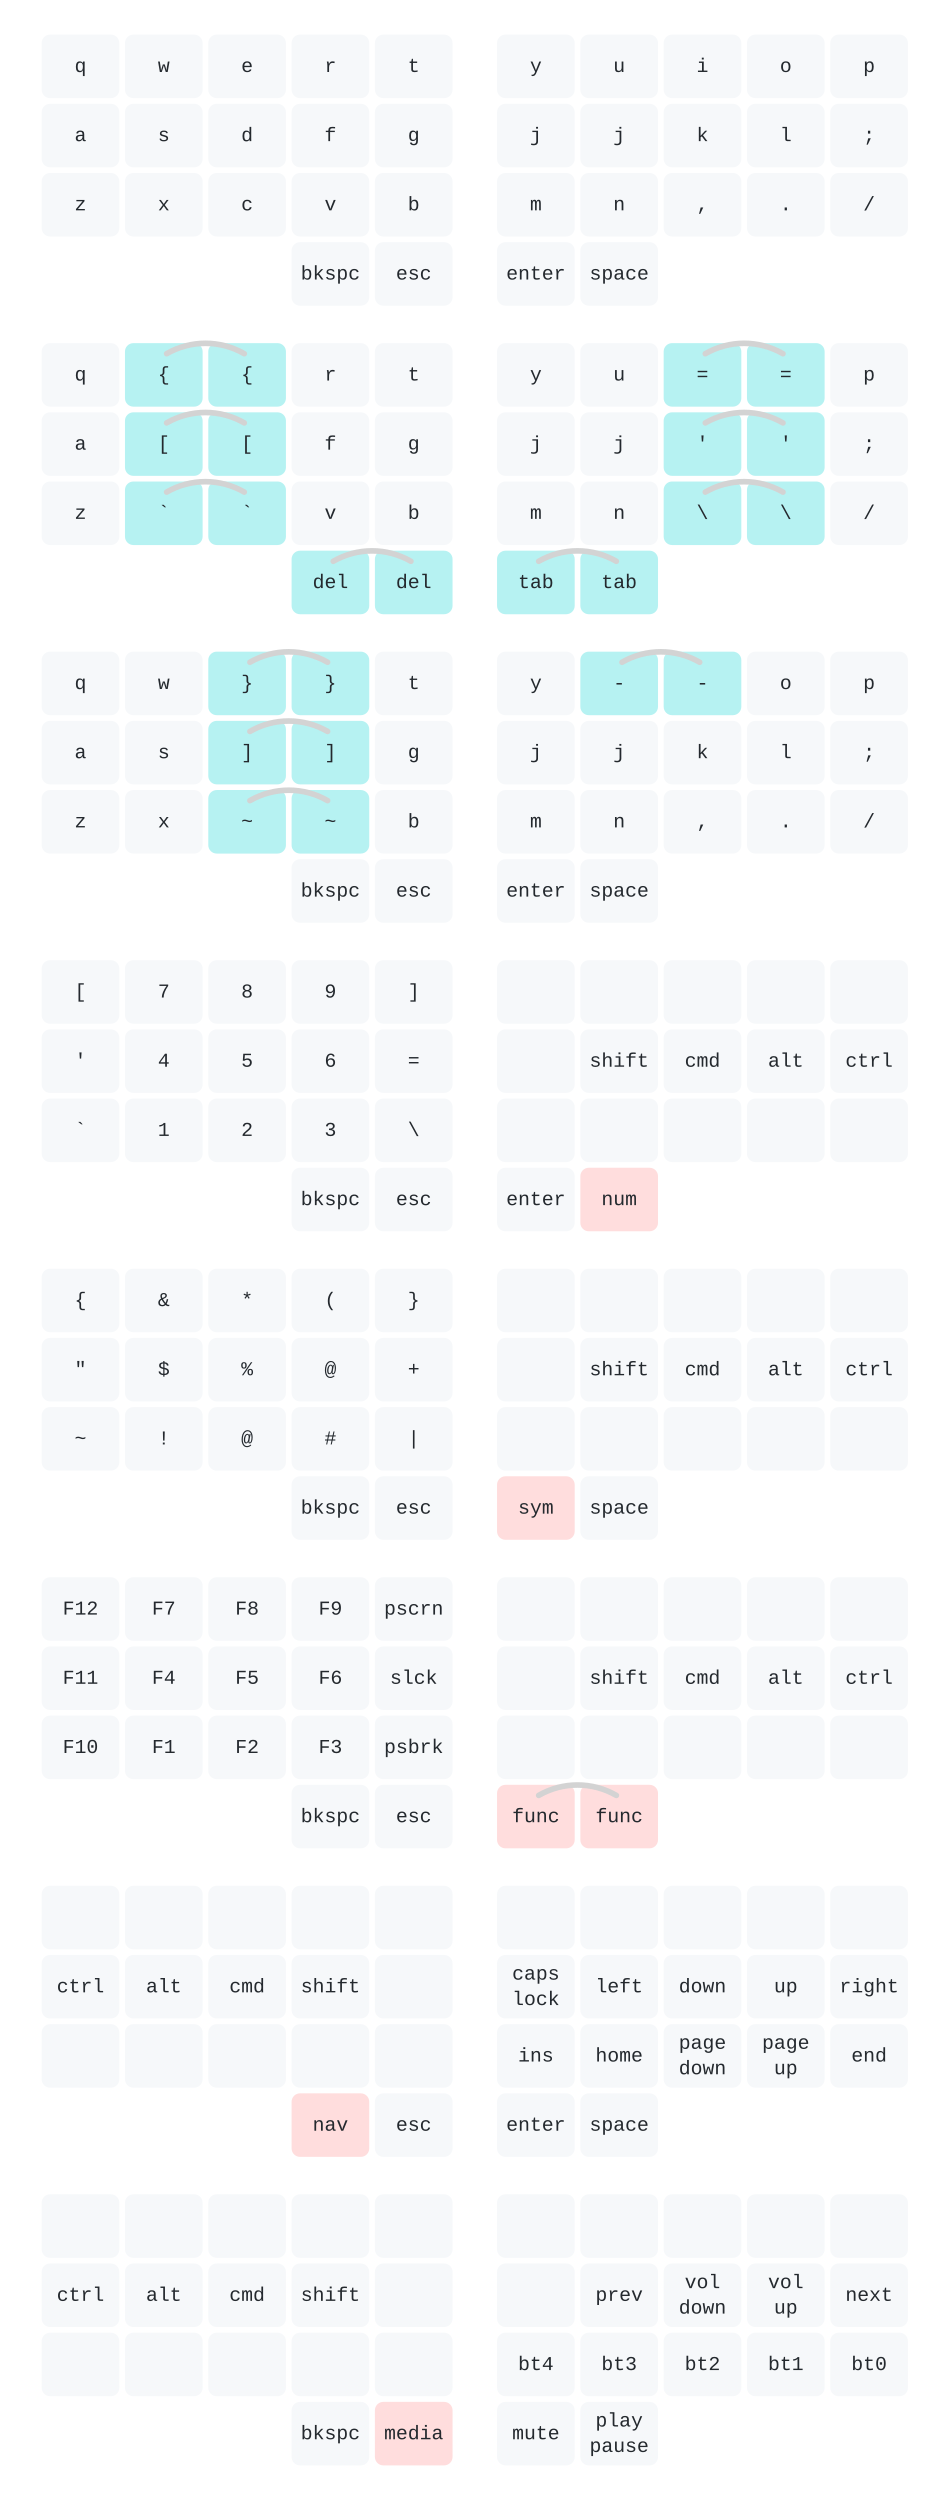
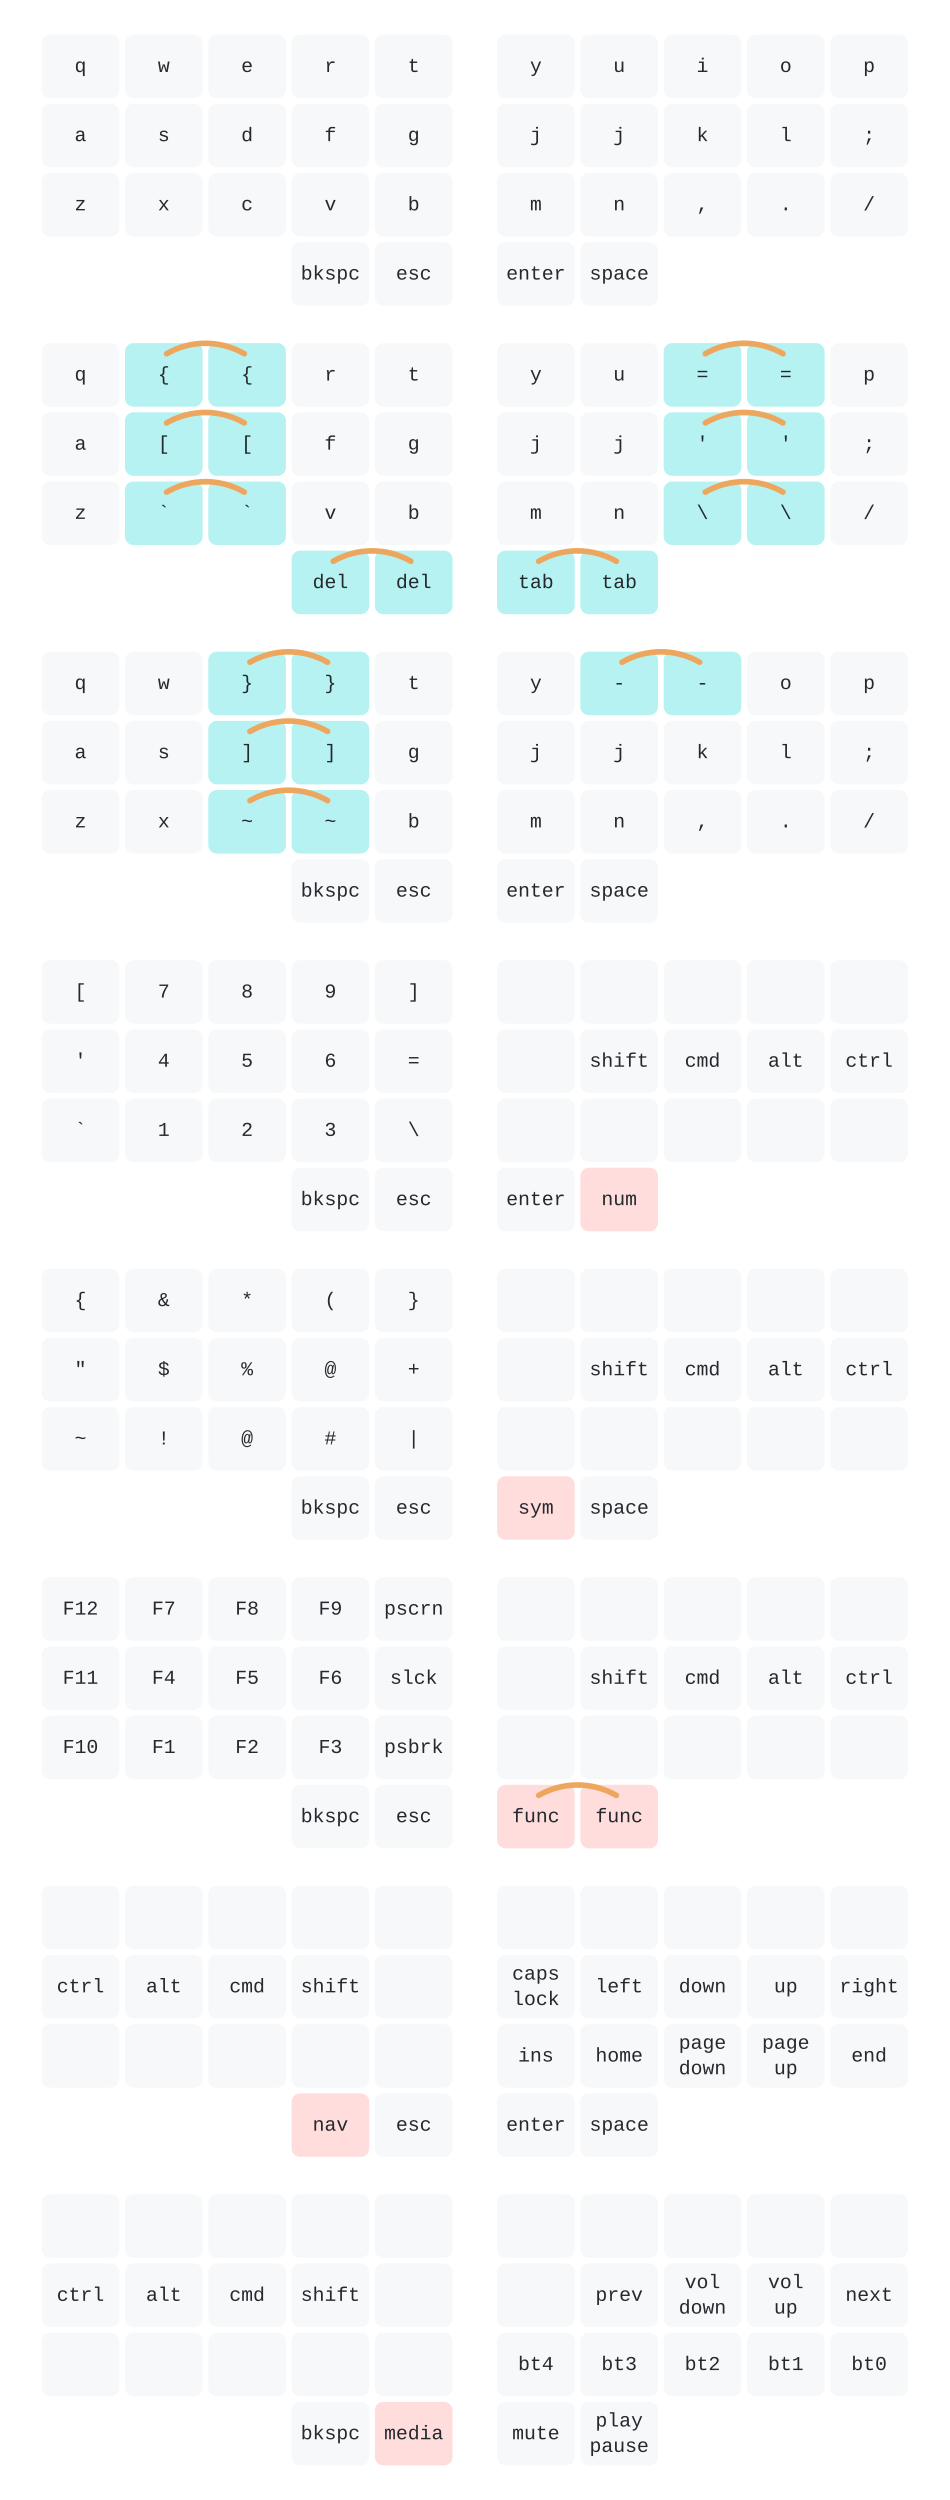
<svg xmlns="http://www.w3.org/2000/svg" width="672.5" height="1770.5" viewBox="0 0 672.5 1770.5">
  <style>
    svg {
        font-family: SFMono-Regular,Consolas,Liberation Mono,Menlo,monospace;
        font-size: 14px;
        font-kerning: normal;
        text-rendering: optimizeLegibility;
        fill: #24292e;
    }

    rect {
        fill: #f6f8fa;
    }

    .held {
        fill: #fdd;
    }

    .combo_hold {
        fill: #fdd;
    }

    .combo {
        fill: #B6F2F2;
    }
    
    .number{
        fill: #bfc2c7
    }
</style>
  <rect rx="6" ry="6" x="29.5" y="24.5" width="55" height="45" class="" />
  <text text-anchor="middle" dominant-baseline="middle" x="57.0" y="47.0">q</text>
  <rect rx="6" ry="6" x="88.5" y="24.5" width="55" height="45" class="" />
  <text text-anchor="middle" dominant-baseline="middle" x="116.0" y="47.0">w</text>
  <rect rx="6" ry="6" x="147.5" y="24.5" width="55" height="45" class="" />
  <text text-anchor="middle" dominant-baseline="middle" x="175.0" y="47.0">e</text>
  <rect rx="6" ry="6" x="206.5" y="24.5" width="55" height="45" class="" />
  <text text-anchor="middle" dominant-baseline="middle" x="234.0" y="47.0">r</text>
  <rect rx="6" ry="6" x="265.5" y="24.5" width="55" height="45" class="" />
  <text text-anchor="middle" dominant-baseline="middle" x="293.0" y="47.0">t</text>
  <rect rx="6" ry="6" x="29.5" y="73.5" width="55" height="45" class="" />
  <text text-anchor="middle" dominant-baseline="middle" x="57.0" y="96.0">a</text>
  <rect rx="6" ry="6" x="88.5" y="73.5" width="55" height="45" class="" />
  <text text-anchor="middle" dominant-baseline="middle" x="116.0" y="96.0">s</text>
  <rect rx="6" ry="6" x="147.5" y="73.5" width="55" height="45" class="" />
  <text text-anchor="middle" dominant-baseline="middle" x="175.0" y="96.0">d</text>
  <rect rx="6" ry="6" x="206.5" y="73.5" width="55" height="45" class="" />
  <text text-anchor="middle" dominant-baseline="middle" x="234.0" y="96.0">f</text>
  <rect rx="6" ry="6" x="265.5" y="73.5" width="55" height="45" class="" />
  <text text-anchor="middle" dominant-baseline="middle" x="293.0" y="96.0">g</text>
  <rect rx="6" ry="6" x="29.5" y="122.5" width="55" height="45" class="" />
  <text text-anchor="middle" dominant-baseline="middle" x="57.0" y="145.0">z</text>
  <rect rx="6" ry="6" x="88.5" y="122.5" width="55" height="45" class="" />
  <text text-anchor="middle" dominant-baseline="middle" x="116.0" y="145.0">x</text>
  <rect rx="6" ry="6" x="147.5" y="122.5" width="55" height="45" class="" />
  <text text-anchor="middle" dominant-baseline="middle" x="175.0" y="145.0">c</text>
  <rect rx="6" ry="6" x="206.5" y="122.5" width="55" height="45" class="" />
  <text text-anchor="middle" dominant-baseline="middle" x="234.0" y="145.0">v</text>
  <rect rx="6" ry="6" x="265.5" y="122.5" width="55" height="45" class="" />
  <text text-anchor="middle" dominant-baseline="middle" x="293.0" y="145.0">b</text>
  <rect rx="6" ry="6" x="352.0" y="24.5" width="55" height="45" class="" />
  <text text-anchor="middle" dominant-baseline="middle" x="379.5" y="47.0">y</text>
  <rect rx="6" ry="6" x="411.0" y="24.5" width="55" height="45" class="" />
  <text text-anchor="middle" dominant-baseline="middle" x="438.5" y="47.0">u</text>
  <rect rx="6" ry="6" x="470.0" y="24.5" width="55" height="45" class="" />
  <text text-anchor="middle" dominant-baseline="middle" x="497.5" y="47.0">i</text>
  <rect rx="6" ry="6" x="529.0" y="24.5" width="55" height="45" class="" />
  <text text-anchor="middle" dominant-baseline="middle" x="556.5" y="47.0">o</text>
  <rect rx="6" ry="6" x="588.0" y="24.5" width="55" height="45" class="" />
  <text text-anchor="middle" dominant-baseline="middle" x="615.5" y="47.0">p</text>
  <rect rx="6" ry="6" x="352.0" y="73.5" width="55" height="45" class="" />
  <text text-anchor="middle" dominant-baseline="middle" x="379.5" y="96.0">j</text>
  <rect rx="6" ry="6" x="411.0" y="73.5" width="55" height="45" class="" />
  <text text-anchor="middle" dominant-baseline="middle" x="438.5" y="96.0">j</text>
  <rect rx="6" ry="6" x="470.0" y="73.5" width="55" height="45" class="" />
  <text text-anchor="middle" dominant-baseline="middle" x="497.5" y="96.0">k</text>
  <rect rx="6" ry="6" x="529.0" y="73.5" width="55" height="45" class="" />
  <text text-anchor="middle" dominant-baseline="middle" x="556.5" y="96.0">l</text>
  <rect rx="6" ry="6" x="588.0" y="73.5" width="55" height="45" class="" />
  <text text-anchor="middle" dominant-baseline="middle" x="615.5" y="96.0">;</text>
  <rect rx="6" ry="6" x="352.0" y="122.5" width="55" height="45" class="" />
  <text text-anchor="middle" dominant-baseline="middle" x="379.5" y="145.0">m</text>
  <rect rx="6" ry="6" x="411.0" y="122.5" width="55" height="45" class="" />
  <text text-anchor="middle" dominant-baseline="middle" x="438.5" y="145.0">n</text>
  <rect rx="6" ry="6" x="470.0" y="122.5" width="55" height="45" class="" />
  <text text-anchor="middle" dominant-baseline="middle" x="497.5" y="145.0">,</text>
  <rect rx="6" ry="6" x="529.0" y="122.5" width="55" height="45" class="" />
  <text text-anchor="middle" dominant-baseline="middle" x="556.5" y="145.0">.</text>
  <rect rx="6" ry="6" x="588.0" y="122.5" width="55" height="45" class="" />
  <text text-anchor="middle" dominant-baseline="middle" x="615.5" y="145.0">/</text>
  <rect rx="6" ry="6" x="206.5" y="171.5" width="55" height="45" class="" />
  <text text-anchor="middle" dominant-baseline="middle" x="234.0" y="194.0">bkspc</text>
  <rect rx="6" ry="6" x="265.5" y="171.5" width="55" height="45" class="" />
  <text text-anchor="middle" dominant-baseline="middle" x="293.0" y="194.0">esc</text>
  <rect rx="6" ry="6" x="352.0" y="171.5" width="55" height="45" class="" />
  <text text-anchor="middle" dominant-baseline="middle" x="379.5" y="194.0">enter</text>
  <rect rx="6" ry="6" x="411.0" y="171.5" width="55" height="45" class="" />
  <text text-anchor="middle" dominant-baseline="middle" x="438.5" y="194.0">space</text>
  <rect rx="6" ry="6" x="29.5" y="243.0" width="55" height="45" class="" />
  <text text-anchor="middle" dominant-baseline="middle" x="57.0" y="265.5">q</text>
  <rect rx="6" ry="6" x="88.5" y="243.0" width="55" height="45" class="combo" />
  <text text-anchor="middle" dominant-baseline="middle" x="116.0" y="265.5">{</text>
  <rect rx="6" ry="6" x="147.5" y="243.0" width="55" height="45" class="combo" />
  <text text-anchor="middle" dominant-baseline="middle" x="175.0" y="265.5">{</text>
-   <path fill="none" stroke="lightgrey" stroke-width="4" stroke-linecap="round" d="M173.0,250.5 A55,55 0,0,0 118.0,250.5" />
+   <path fill="none" stroke="#eda65e" stroke-width="4" stroke-linecap="round" d="M173.0,250.5 A55,55 0,0,0 118.0,250.5" />
  <rect rx="6" ry="6" x="206.5" y="243.0" width="55" height="45" class="" />
  <text text-anchor="middle" dominant-baseline="middle" x="234.0" y="265.5">r</text>
  <rect rx="6" ry="6" x="265.5" y="243.0" width="55" height="45" class="" />
  <text text-anchor="middle" dominant-baseline="middle" x="293.0" y="265.5">t</text>
  <rect rx="6" ry="6" x="29.5" y="292.0" width="55" height="45" class="" />
  <text text-anchor="middle" dominant-baseline="middle" x="57.0" y="314.5">a</text>
  <rect rx="6" ry="6" x="88.5" y="292.0" width="55" height="45" class="combo" />
  <text text-anchor="middle" dominant-baseline="middle" x="116.0" y="314.5">[</text>
  <rect rx="6" ry="6" x="147.5" y="292.0" width="55" height="45" class="combo" />
  <text text-anchor="middle" dominant-baseline="middle" x="175.0" y="314.5">[</text>
-   <path fill="none" stroke="lightgrey" stroke-width="4" stroke-linecap="round" d="M173.0,299.5 A55,55 0,0,0 118.0,299.5" />
+   <path fill="none" stroke="#eda65e" stroke-width="4" stroke-linecap="round" d="M173.0,299.5 A55,55 0,0,0 118.0,299.5" />
  <rect rx="6" ry="6" x="206.5" y="292.0" width="55" height="45" class="" />
  <text text-anchor="middle" dominant-baseline="middle" x="234.0" y="314.5">f</text>
  <rect rx="6" ry="6" x="265.5" y="292.0" width="55" height="45" class="" />
  <text text-anchor="middle" dominant-baseline="middle" x="293.0" y="314.5">g</text>
  <rect rx="6" ry="6" x="29.5" y="341.0" width="55" height="45" class="" />
  <text text-anchor="middle" dominant-baseline="middle" x="57.0" y="363.5">z</text>
  <rect rx="6" ry="6" x="88.5" y="341.0" width="55" height="45" class="combo" />
  <text text-anchor="middle" dominant-baseline="middle" x="116.0" y="363.5">`</text>
  <rect rx="6" ry="6" x="147.5" y="341.0" width="55" height="45" class="combo" />
  <text text-anchor="middle" dominant-baseline="middle" x="175.0" y="363.5">`</text>
-   <path fill="none" stroke="lightgrey" stroke-width="4" stroke-linecap="round" d="M173.0,348.5 A55,55 0,0,0 118.0,348.5" />
+   <path fill="none" stroke="#eda65e" stroke-width="4" stroke-linecap="round" d="M173.0,348.5 A55,55 0,0,0 118.0,348.5" />
  <rect rx="6" ry="6" x="206.5" y="341.0" width="55" height="45" class="" />
  <text text-anchor="middle" dominant-baseline="middle" x="234.0" y="363.5">v</text>
  <rect rx="6" ry="6" x="265.5" y="341.0" width="55" height="45" class="" />
  <text text-anchor="middle" dominant-baseline="middle" x="293.0" y="363.5">b</text>
  <rect rx="6" ry="6" x="352.0" y="243.0" width="55" height="45" class="" />
  <text text-anchor="middle" dominant-baseline="middle" x="379.5" y="265.5">y</text>
  <rect rx="6" ry="6" x="411.0" y="243.0" width="55" height="45" class="" />
  <text text-anchor="middle" dominant-baseline="middle" x="438.5" y="265.5">u</text>
  <rect rx="6" ry="6" x="470.0" y="243.0" width="55" height="45" class="combo" />
  <text text-anchor="middle" dominant-baseline="middle" x="497.5" y="265.5">=</text>
  <rect rx="6" ry="6" x="529.0" y="243.0" width="55" height="45" class="combo" />
  <text text-anchor="middle" dominant-baseline="middle" x="556.5" y="265.5">=</text>
-   <path fill="none" stroke="lightgrey" stroke-width="4" stroke-linecap="round" d="M554.5,250.5 A55,55 0,0,0 499.5,250.5" />
+   <path fill="none" stroke="#eda65e" stroke-width="4" stroke-linecap="round" d="M554.5,250.5 A55,55 0,0,0 499.5,250.5" />
  <rect rx="6" ry="6" x="588.0" y="243.0" width="55" height="45" class="" />
  <text text-anchor="middle" dominant-baseline="middle" x="615.5" y="265.5">p</text>
  <rect rx="6" ry="6" x="352.0" y="292.0" width="55" height="45" class="" />
  <text text-anchor="middle" dominant-baseline="middle" x="379.5" y="314.5">j</text>
  <rect rx="6" ry="6" x="411.0" y="292.0" width="55" height="45" class="" />
  <text text-anchor="middle" dominant-baseline="middle" x="438.5" y="314.5">j</text>
  <rect rx="6" ry="6" x="470.0" y="292.0" width="55" height="45" class="combo" />
  <text text-anchor="middle" dominant-baseline="middle" x="497.5" y="314.5">'</text>
  <rect rx="6" ry="6" x="529.0" y="292.0" width="55" height="45" class="combo" />
  <text text-anchor="middle" dominant-baseline="middle" x="556.5" y="314.5">'</text>
-   <path fill="none" stroke="lightgrey" stroke-width="4" stroke-linecap="round" d="M554.5,299.5 A55,55 0,0,0 499.5,299.5" />
+   <path fill="none" stroke="#eda65e" stroke-width="4" stroke-linecap="round" d="M554.5,299.5 A55,55 0,0,0 499.5,299.5" />
  <rect rx="6" ry="6" x="588.0" y="292.0" width="55" height="45" class="" />
  <text text-anchor="middle" dominant-baseline="middle" x="615.5" y="314.5">;</text>
  <rect rx="6" ry="6" x="352.0" y="341.0" width="55" height="45" class="" />
  <text text-anchor="middle" dominant-baseline="middle" x="379.5" y="363.5">m</text>
  <rect rx="6" ry="6" x="411.0" y="341.0" width="55" height="45" class="" />
  <text text-anchor="middle" dominant-baseline="middle" x="438.5" y="363.5">n</text>
  <rect rx="6" ry="6" x="470.0" y="341.0" width="55" height="45" class="combo" />
  <text text-anchor="middle" dominant-baseline="middle" x="497.5" y="363.5">\</text>
  <rect rx="6" ry="6" x="529.0" y="341.0" width="55" height="45" class="combo" />
  <text text-anchor="middle" dominant-baseline="middle" x="556.5" y="363.5">\</text>
-   <path fill="none" stroke="lightgrey" stroke-width="4" stroke-linecap="round" d="M554.5,348.5 A55,55 0,0,0 499.5,348.5" />
+   <path fill="none" stroke="#eda65e" stroke-width="4" stroke-linecap="round" d="M554.5,348.5 A55,55 0,0,0 499.5,348.5" />
  <rect rx="6" ry="6" x="588.0" y="341.0" width="55" height="45" class="" />
  <text text-anchor="middle" dominant-baseline="middle" x="615.5" y="363.5">/</text>
  <rect rx="6" ry="6" x="206.5" y="390.0" width="55" height="45" class="combo" />
  <text text-anchor="middle" dominant-baseline="middle" x="234.0" y="412.5">del</text>
  <rect rx="6" ry="6" x="265.5" y="390.0" width="55" height="45" class="combo" />
  <text text-anchor="middle" dominant-baseline="middle" x="293.0" y="412.5">del</text>
-   <path fill="none" stroke="lightgrey" stroke-width="4" stroke-linecap="round" d="M291.0,397.5 A55,55 0,0,0 236.0,397.5" />
+   <path fill="none" stroke="#eda65e" stroke-width="4" stroke-linecap="round" d="M291.0,397.5 A55,55 0,0,0 236.0,397.5" />
  <rect rx="6" ry="6" x="352.0" y="390.0" width="55" height="45" class="combo" />
  <text text-anchor="middle" dominant-baseline="middle" x="379.5" y="412.5">tab</text>
  <rect rx="6" ry="6" x="411.0" y="390.0" width="55" height="45" class="combo" />
  <text text-anchor="middle" dominant-baseline="middle" x="438.5" y="412.5">tab</text>
-   <path fill="none" stroke="lightgrey" stroke-width="4" stroke-linecap="round" d="M436.5,397.5 A55,55 0,0,0 381.5,397.5" />
+   <path fill="none" stroke="#eda65e" stroke-width="4" stroke-linecap="round" d="M436.5,397.5 A55,55 0,0,0 381.5,397.5" />
  <rect rx="6" ry="6" x="29.5" y="461.5" width="55" height="45" class="" />
  <text text-anchor="middle" dominant-baseline="middle" x="57.0" y="484.0">q</text>
  <rect rx="6" ry="6" x="88.5" y="461.5" width="55" height="45" class="" />
  <text text-anchor="middle" dominant-baseline="middle" x="116.0" y="484.0">w</text>
  <rect rx="6" ry="6" x="147.5" y="461.5" width="55" height="45" class="combo" />
  <text text-anchor="middle" dominant-baseline="middle" x="175.0" y="484.0">}</text>
  <rect rx="6" ry="6" x="206.5" y="461.5" width="55" height="45" class="combo" />
  <text text-anchor="middle" dominant-baseline="middle" x="234.0" y="484.0">}</text>
-   <path fill="none" stroke="lightgrey" stroke-width="4" stroke-linecap="round" d="M232.0,469.0 A55,55 0,0,0 177.0,469.0" />
+   <path fill="none" stroke="#eda65e" stroke-width="4" stroke-linecap="round" d="M232.0,469.0 A55,55 0,0,0 177.0,469.0" />
  <rect rx="6" ry="6" x="265.5" y="461.5" width="55" height="45" class="" />
  <text text-anchor="middle" dominant-baseline="middle" x="293.0" y="484.0">t</text>
  <rect rx="6" ry="6" x="29.5" y="510.5" width="55" height="45" class="" />
  <text text-anchor="middle" dominant-baseline="middle" x="57.0" y="533.0">a</text>
  <rect rx="6" ry="6" x="88.5" y="510.5" width="55" height="45" class="" />
  <text text-anchor="middle" dominant-baseline="middle" x="116.0" y="533.0">s</text>
  <rect rx="6" ry="6" x="147.5" y="510.5" width="55" height="45" class="combo" />
  <text text-anchor="middle" dominant-baseline="middle" x="175.0" y="533.0">]</text>
  <rect rx="6" ry="6" x="206.5" y="510.5" width="55" height="45" class="combo" />
  <text text-anchor="middle" dominant-baseline="middle" x="234.0" y="533.0">]</text>
-   <path fill="none" stroke="lightgrey" stroke-width="4" stroke-linecap="round" d="M232.0,518.0 A55,55 0,0,0 177.0,518.0" />
+   <path fill="none" stroke="#eda65e" stroke-width="4" stroke-linecap="round" d="M232.0,518.0 A55,55 0,0,0 177.0,518.0" />
  <rect rx="6" ry="6" x="265.5" y="510.5" width="55" height="45" class="" />
  <text text-anchor="middle" dominant-baseline="middle" x="293.0" y="533.0">g</text>
  <rect rx="6" ry="6" x="29.5" y="559.5" width="55" height="45" class="" />
  <text text-anchor="middle" dominant-baseline="middle" x="57.0" y="582.0">z</text>
  <rect rx="6" ry="6" x="88.5" y="559.5" width="55" height="45" class="" />
  <text text-anchor="middle" dominant-baseline="middle" x="116.0" y="582.0">x</text>
  <rect rx="6" ry="6" x="147.5" y="559.5" width="55" height="45" class="combo" />
  <text text-anchor="middle" dominant-baseline="middle" x="175.0" y="582.0">~</text>
  <rect rx="6" ry="6" x="206.5" y="559.5" width="55" height="45" class="combo" />
  <text text-anchor="middle" dominant-baseline="middle" x="234.0" y="582.0">~</text>
-   <path fill="none" stroke="lightgrey" stroke-width="4" stroke-linecap="round" d="M232.0,567.0 A55,55 0,0,0 177.0,567.0" />
+   <path fill="none" stroke="#eda65e" stroke-width="4" stroke-linecap="round" d="M232.0,567.0 A55,55 0,0,0 177.0,567.0" />
  <rect rx="6" ry="6" x="265.5" y="559.5" width="55" height="45" class="" />
  <text text-anchor="middle" dominant-baseline="middle" x="293.0" y="582.0">b</text>
  <rect rx="6" ry="6" x="352.0" y="461.5" width="55" height="45" class="" />
  <text text-anchor="middle" dominant-baseline="middle" x="379.5" y="484.0">y</text>
  <rect rx="6" ry="6" x="411.0" y="461.5" width="55" height="45" class="combo" />
  <text text-anchor="middle" dominant-baseline="middle" x="438.5" y="484.0">-</text>
  <rect rx="6" ry="6" x="470.0" y="461.5" width="55" height="45" class="combo" />
  <text text-anchor="middle" dominant-baseline="middle" x="497.5" y="484.0">-</text>
-   <path fill="none" stroke="lightgrey" stroke-width="4" stroke-linecap="round" d="M495.5,469.0 A55,55 0,0,0 440.5,469.0" />
+   <path fill="none" stroke="#eda65e" stroke-width="4" stroke-linecap="round" d="M495.5,469.0 A55,55 0,0,0 440.5,469.0" />
  <rect rx="6" ry="6" x="529.0" y="461.5" width="55" height="45" class="" />
  <text text-anchor="middle" dominant-baseline="middle" x="556.5" y="484.0">o</text>
  <rect rx="6" ry="6" x="588.0" y="461.5" width="55" height="45" class="" />
  <text text-anchor="middle" dominant-baseline="middle" x="615.5" y="484.0">p</text>
  <rect rx="6" ry="6" x="352.0" y="510.5" width="55" height="45" class="" />
  <text text-anchor="middle" dominant-baseline="middle" x="379.5" y="533.0">j</text>
  <rect rx="6" ry="6" x="411.0" y="510.5" width="55" height="45" class="" />
  <text text-anchor="middle" dominant-baseline="middle" x="438.5" y="533.0">j</text>
  <rect rx="6" ry="6" x="470.0" y="510.5" width="55" height="45" class="" />
  <text text-anchor="middle" dominant-baseline="middle" x="497.5" y="533.0">k</text>
  <rect rx="6" ry="6" x="529.0" y="510.5" width="55" height="45" class="" />
  <text text-anchor="middle" dominant-baseline="middle" x="556.5" y="533.0">l</text>
  <rect rx="6" ry="6" x="588.0" y="510.5" width="55" height="45" class="" />
  <text text-anchor="middle" dominant-baseline="middle" x="615.5" y="533.0">;</text>
  <rect rx="6" ry="6" x="352.0" y="559.5" width="55" height="45" class="" />
  <text text-anchor="middle" dominant-baseline="middle" x="379.5" y="582.0">m</text>
  <rect rx="6" ry="6" x="411.0" y="559.5" width="55" height="45" class="" />
  <text text-anchor="middle" dominant-baseline="middle" x="438.5" y="582.0">n</text>
  <rect rx="6" ry="6" x="470.0" y="559.5" width="55" height="45" class="" />
  <text text-anchor="middle" dominant-baseline="middle" x="497.5" y="582.0">,</text>
  <rect rx="6" ry="6" x="529.0" y="559.5" width="55" height="45" class="" />
  <text text-anchor="middle" dominant-baseline="middle" x="556.5" y="582.0">.</text>
  <rect rx="6" ry="6" x="588.0" y="559.5" width="55" height="45" class="" />
  <text text-anchor="middle" dominant-baseline="middle" x="615.5" y="582.0">/</text>
  <rect rx="6" ry="6" x="206.5" y="608.5" width="55" height="45" class="" />
  <text text-anchor="middle" dominant-baseline="middle" x="234.0" y="631.0">bkspc</text>
  <rect rx="6" ry="6" x="265.5" y="608.5" width="55" height="45" class="" />
  <text text-anchor="middle" dominant-baseline="middle" x="293.0" y="631.0">esc</text>
  <rect rx="6" ry="6" x="352.0" y="608.5" width="55" height="45" class="" />
  <text text-anchor="middle" dominant-baseline="middle" x="379.5" y="631.0">enter</text>
  <rect rx="6" ry="6" x="411.0" y="608.5" width="55" height="45" class="" />
  <text text-anchor="middle" dominant-baseline="middle" x="438.5" y="631.0">space</text>
  <rect rx="6" ry="6" x="29.5" y="680.0" width="55" height="45" class="" />
  <text text-anchor="middle" dominant-baseline="middle" x="57.0" y="702.5">[</text>
  <rect rx="6" ry="6" x="88.5" y="680.0" width="55" height="45" class="" />
  <text text-anchor="middle" dominant-baseline="middle" x="116.0" y="702.5">7</text>
  <rect rx="6" ry="6" x="147.5" y="680.0" width="55" height="45" class="" />
  <text text-anchor="middle" dominant-baseline="middle" x="175.0" y="702.5">8</text>
  <rect rx="6" ry="6" x="206.5" y="680.0" width="55" height="45" class="" />
  <text text-anchor="middle" dominant-baseline="middle" x="234.0" y="702.5">9</text>
  <rect rx="6" ry="6" x="265.5" y="680.0" width="55" height="45" class="" />
  <text text-anchor="middle" dominant-baseline="middle" x="293.0" y="702.5">]</text>
  <rect rx="6" ry="6" x="29.5" y="729.0" width="55" height="45" class="" />
  <text text-anchor="middle" dominant-baseline="middle" x="57.0" y="751.5">'</text>
  <rect rx="6" ry="6" x="88.5" y="729.0" width="55" height="45" class="" />
  <text text-anchor="middle" dominant-baseline="middle" x="116.0" y="751.5">4</text>
  <rect rx="6" ry="6" x="147.5" y="729.0" width="55" height="45" class="" />
  <text text-anchor="middle" dominant-baseline="middle" x="175.0" y="751.5">5</text>
  <rect rx="6" ry="6" x="206.5" y="729.0" width="55" height="45" class="" />
  <text text-anchor="middle" dominant-baseline="middle" x="234.0" y="751.5">6</text>
  <rect rx="6" ry="6" x="265.5" y="729.0" width="55" height="45" class="" />
  <text text-anchor="middle" dominant-baseline="middle" x="293.0" y="751.5">=</text>
  <rect rx="6" ry="6" x="29.5" y="778.0" width="55" height="45" class="" />
  <text text-anchor="middle" dominant-baseline="middle" x="57.0" y="800.5">`</text>
  <rect rx="6" ry="6" x="88.5" y="778.0" width="55" height="45" class="" />
  <text text-anchor="middle" dominant-baseline="middle" x="116.0" y="800.5">1</text>
  <rect rx="6" ry="6" x="147.5" y="778.0" width="55" height="45" class="" />
  <text text-anchor="middle" dominant-baseline="middle" x="175.0" y="800.5">2</text>
  <rect rx="6" ry="6" x="206.5" y="778.0" width="55" height="45" class="" />
  <text text-anchor="middle" dominant-baseline="middle" x="234.0" y="800.5">3</text>
  <rect rx="6" ry="6" x="265.5" y="778.0" width="55" height="45" class="" />
  <text text-anchor="middle" dominant-baseline="middle" x="293.0" y="800.5">\</text>
  <rect rx="6" ry="6" x="352.0" y="680.0" width="55" height="45" class="" />
  <rect rx="6" ry="6" x="411.0" y="680.0" width="55" height="45" class="" />
  <rect rx="6" ry="6" x="470.0" y="680.0" width="55" height="45" class="" />
  <rect rx="6" ry="6" x="529.0" y="680.0" width="55" height="45" class="" />
  <rect rx="6" ry="6" x="588.0" y="680.0" width="55" height="45" class="" />
  <rect rx="6" ry="6" x="352.0" y="729.0" width="55" height="45" class="" />
  <rect rx="6" ry="6" x="411.0" y="729.0" width="55" height="45" class="" />
  <text text-anchor="middle" dominant-baseline="middle" x="438.5" y="751.5">shift</text>
  <rect rx="6" ry="6" x="470.0" y="729.0" width="55" height="45" class="" />
  <text text-anchor="middle" dominant-baseline="middle" x="497.5" y="751.5">cmd</text>
  <rect rx="6" ry="6" x="529.0" y="729.0" width="55" height="45" class="" />
  <text text-anchor="middle" dominant-baseline="middle" x="556.5" y="751.5">alt</text>
  <rect rx="6" ry="6" x="588.0" y="729.0" width="55" height="45" class="" />
  <text text-anchor="middle" dominant-baseline="middle" x="615.5" y="751.5">ctrl</text>
  <rect rx="6" ry="6" x="352.0" y="778.0" width="55" height="45" class="" />
  <rect rx="6" ry="6" x="411.0" y="778.0" width="55" height="45" class="" />
  <rect rx="6" ry="6" x="470.0" y="778.0" width="55" height="45" class="" />
  <rect rx="6" ry="6" x="529.0" y="778.0" width="55" height="45" class="" />
  <rect rx="6" ry="6" x="588.0" y="778.0" width="55" height="45" class="" />
  <rect rx="6" ry="6" x="206.5" y="827.0" width="55" height="45" class="" />
  <text text-anchor="middle" dominant-baseline="middle" x="234.0" y="849.5">bkspc</text>
  <rect rx="6" ry="6" x="265.5" y="827.0" width="55" height="45" class="" />
  <text text-anchor="middle" dominant-baseline="middle" x="293.0" y="849.5">esc</text>
  <rect rx="6" ry="6" x="352.0" y="827.0" width="55" height="45" class="" />
  <text text-anchor="middle" dominant-baseline="middle" x="379.5" y="849.5">enter</text>
  <rect rx="6" ry="6" x="411.0" y="827.0" width="55" height="45" class="held" />
  <text text-anchor="middle" dominant-baseline="middle" x="438.5" y="849.5">num</text>
  <rect rx="6" ry="6" x="29.5" y="898.5" width="55" height="45" class="" />
  <text text-anchor="middle" dominant-baseline="middle" x="57.0" y="921.0">{</text>
  <rect rx="6" ry="6" x="88.5" y="898.5" width="55" height="45" class="" />
  <text text-anchor="middle" dominant-baseline="middle" x="116.0" y="921.0">&amp;</text>
  <rect rx="6" ry="6" x="147.5" y="898.5" width="55" height="45" class="" />
  <text text-anchor="middle" dominant-baseline="middle" x="175.0" y="921.0">*</text>
  <rect rx="6" ry="6" x="206.5" y="898.5" width="55" height="45" class="" />
  <text text-anchor="middle" dominant-baseline="middle" x="234.0" y="921.0">(</text>
  <rect rx="6" ry="6" x="265.5" y="898.5" width="55" height="45" class="" />
  <text text-anchor="middle" dominant-baseline="middle" x="293.0" y="921.0">}</text>
  <rect rx="6" ry="6" x="29.5" y="947.5" width="55" height="45" class="" />
  <text text-anchor="middle" dominant-baseline="middle" x="57.0" y="970.0">"</text>
  <rect rx="6" ry="6" x="88.5" y="947.5" width="55" height="45" class="" />
  <text text-anchor="middle" dominant-baseline="middle" x="116.0" y="970.0">$</text>
  <rect rx="6" ry="6" x="147.5" y="947.5" width="55" height="45" class="" />
  <text text-anchor="middle" dominant-baseline="middle" x="175.0" y="970.0">%</text>
  <rect rx="6" ry="6" x="206.5" y="947.5" width="55" height="45" class="" />
  <text text-anchor="middle" dominant-baseline="middle" x="234.0" y="970.0">@</text>
  <rect rx="6" ry="6" x="265.5" y="947.5" width="55" height="45" class="" />
  <text text-anchor="middle" dominant-baseline="middle" x="293.0" y="970.0">+</text>
  <rect rx="6" ry="6" x="29.5" y="996.5" width="55" height="45" class="" />
  <text text-anchor="middle" dominant-baseline="middle" x="57.0" y="1019.0">~</text>
  <rect rx="6" ry="6" x="88.5" y="996.5" width="55" height="45" class="" />
  <text text-anchor="middle" dominant-baseline="middle" x="116.0" y="1019.0">!</text>
  <rect rx="6" ry="6" x="147.5" y="996.5" width="55" height="45" class="" />
  <text text-anchor="middle" dominant-baseline="middle" x="175.0" y="1019.0">@</text>
  <rect rx="6" ry="6" x="206.5" y="996.5" width="55" height="45" class="" />
  <text text-anchor="middle" dominant-baseline="middle" x="234.0" y="1019.0">#</text>
  <rect rx="6" ry="6" x="265.5" y="996.5" width="55" height="45" class="" />
  <text text-anchor="middle" dominant-baseline="middle" x="293.0" y="1019.0">|</text>
  <rect rx="6" ry="6" x="352.0" y="898.5" width="55" height="45" class="" />
  <rect rx="6" ry="6" x="411.0" y="898.5" width="55" height="45" class="" />
  <rect rx="6" ry="6" x="470.0" y="898.5" width="55" height="45" class="" />
  <rect rx="6" ry="6" x="529.0" y="898.5" width="55" height="45" class="" />
  <rect rx="6" ry="6" x="588.0" y="898.5" width="55" height="45" class="" />
  <rect rx="6" ry="6" x="352.0" y="947.5" width="55" height="45" class="" />
  <rect rx="6" ry="6" x="411.0" y="947.5" width="55" height="45" class="" />
  <text text-anchor="middle" dominant-baseline="middle" x="438.5" y="970.0">shift</text>
  <rect rx="6" ry="6" x="470.0" y="947.5" width="55" height="45" class="" />
  <text text-anchor="middle" dominant-baseline="middle" x="497.5" y="970.0">cmd</text>
  <rect rx="6" ry="6" x="529.0" y="947.5" width="55" height="45" class="" />
  <text text-anchor="middle" dominant-baseline="middle" x="556.5" y="970.0">alt</text>
  <rect rx="6" ry="6" x="588.0" y="947.5" width="55" height="45" class="" />
  <text text-anchor="middle" dominant-baseline="middle" x="615.5" y="970.0">ctrl</text>
  <rect rx="6" ry="6" x="352.0" y="996.5" width="55" height="45" class="" />
  <rect rx="6" ry="6" x="411.0" y="996.5" width="55" height="45" class="" />
  <rect rx="6" ry="6" x="470.0" y="996.5" width="55" height="45" class="" />
  <rect rx="6" ry="6" x="529.0" y="996.5" width="55" height="45" class="" />
  <rect rx="6" ry="6" x="588.0" y="996.5" width="55" height="45" class="" />
  <rect rx="6" ry="6" x="206.5" y="1045.5" width="55" height="45" class="" />
  <text text-anchor="middle" dominant-baseline="middle" x="234.0" y="1068.0">bkspc</text>
  <rect rx="6" ry="6" x="265.5" y="1045.5" width="55" height="45" class="" />
  <text text-anchor="middle" dominant-baseline="middle" x="293.0" y="1068.0">esc</text>
  <rect rx="6" ry="6" x="352.0" y="1045.5" width="55" height="45" class="held" />
  <text text-anchor="middle" dominant-baseline="middle" x="379.5" y="1068.0">sym</text>
  <rect rx="6" ry="6" x="411.0" y="1045.5" width="55" height="45" class="" />
  <text text-anchor="middle" dominant-baseline="middle" x="438.5" y="1068.0">space</text>
  <rect rx="6" ry="6" x="29.5" y="1117.0" width="55" height="45" class="" />
  <text text-anchor="middle" dominant-baseline="middle" x="57.0" y="1139.5">F12</text>
  <rect rx="6" ry="6" x="88.5" y="1117.0" width="55" height="45" class="" />
  <text text-anchor="middle" dominant-baseline="middle" x="116.0" y="1139.5">F7</text>
  <rect rx="6" ry="6" x="147.5" y="1117.0" width="55" height="45" class="" />
  <text text-anchor="middle" dominant-baseline="middle" x="175.0" y="1139.5">F8</text>
  <rect rx="6" ry="6" x="206.5" y="1117.0" width="55" height="45" class="" />
  <text text-anchor="middle" dominant-baseline="middle" x="234.0" y="1139.5">F9</text>
  <rect rx="6" ry="6" x="265.5" y="1117.0" width="55" height="45" class="" />
  <text text-anchor="middle" dominant-baseline="middle" x="293.0" y="1139.5">pscrn</text>
  <rect rx="6" ry="6" x="29.5" y="1166.0" width="55" height="45" class="" />
  <text text-anchor="middle" dominant-baseline="middle" x="57.0" y="1188.5">F11</text>
  <rect rx="6" ry="6" x="88.5" y="1166.0" width="55" height="45" class="" />
  <text text-anchor="middle" dominant-baseline="middle" x="116.0" y="1188.5">F4</text>
  <rect rx="6" ry="6" x="147.5" y="1166.0" width="55" height="45" class="" />
  <text text-anchor="middle" dominant-baseline="middle" x="175.0" y="1188.5">F5</text>
  <rect rx="6" ry="6" x="206.5" y="1166.0" width="55" height="45" class="" />
  <text text-anchor="middle" dominant-baseline="middle" x="234.0" y="1188.5">F6</text>
  <rect rx="6" ry="6" x="265.5" y="1166.0" width="55" height="45" class="" />
  <text text-anchor="middle" dominant-baseline="middle" x="293.0" y="1188.5">slck</text>
  <rect rx="6" ry="6" x="29.5" y="1215.0" width="55" height="45" class="" />
  <text text-anchor="middle" dominant-baseline="middle" x="57.0" y="1237.5">F10</text>
  <rect rx="6" ry="6" x="88.5" y="1215.0" width="55" height="45" class="" />
  <text text-anchor="middle" dominant-baseline="middle" x="116.0" y="1237.5">F1</text>
  <rect rx="6" ry="6" x="147.5" y="1215.0" width="55" height="45" class="" />
  <text text-anchor="middle" dominant-baseline="middle" x="175.0" y="1237.5">F2</text>
  <rect rx="6" ry="6" x="206.5" y="1215.0" width="55" height="45" class="" />
  <text text-anchor="middle" dominant-baseline="middle" x="234.0" y="1237.5">F3</text>
  <rect rx="6" ry="6" x="265.5" y="1215.0" width="55" height="45" class="" />
  <text text-anchor="middle" dominant-baseline="middle" x="293.0" y="1237.5">psbrk</text>
  <rect rx="6" ry="6" x="352.0" y="1117.0" width="55" height="45" class="" />
  <rect rx="6" ry="6" x="411.0" y="1117.0" width="55" height="45" class="" />
  <rect rx="6" ry="6" x="470.0" y="1117.0" width="55" height="45" class="" />
  <rect rx="6" ry="6" x="529.0" y="1117.0" width="55" height="45" class="" />
  <rect rx="6" ry="6" x="588.0" y="1117.0" width="55" height="45" class="" />
  <rect rx="6" ry="6" x="352.0" y="1166.0" width="55" height="45" class="" />
  <rect rx="6" ry="6" x="411.0" y="1166.0" width="55" height="45" class="" />
  <text text-anchor="middle" dominant-baseline="middle" x="438.5" y="1188.5">shift</text>
  <rect rx="6" ry="6" x="470.0" y="1166.0" width="55" height="45" class="" />
  <text text-anchor="middle" dominant-baseline="middle" x="497.5" y="1188.5">cmd</text>
  <rect rx="6" ry="6" x="529.0" y="1166.0" width="55" height="45" class="" />
  <text text-anchor="middle" dominant-baseline="middle" x="556.5" y="1188.5">alt</text>
  <rect rx="6" ry="6" x="588.0" y="1166.0" width="55" height="45" class="" />
  <text text-anchor="middle" dominant-baseline="middle" x="615.5" y="1188.5">ctrl</text>
  <rect rx="6" ry="6" x="352.0" y="1215.0" width="55" height="45" class="" />
  <rect rx="6" ry="6" x="411.0" y="1215.0" width="55" height="45" class="" />
  <rect rx="6" ry="6" x="470.0" y="1215.0" width="55" height="45" class="" />
  <rect rx="6" ry="6" x="529.0" y="1215.0" width="55" height="45" class="" />
  <rect rx="6" ry="6" x="588.0" y="1215.0" width="55" height="45" class="" />
  <rect rx="6" ry="6" x="206.5" y="1264.0" width="55" height="45" class="" />
  <text text-anchor="middle" dominant-baseline="middle" x="234.0" y="1286.5">bkspc</text>
  <rect rx="6" ry="6" x="265.5" y="1264.0" width="55" height="45" class="" />
  <text text-anchor="middle" dominant-baseline="middle" x="293.0" y="1286.5">esc</text>
  <rect rx="6" ry="6" x="352.0" y="1264.0" width="55" height="45" class="combo_hold" />
  <text text-anchor="middle" dominant-baseline="middle" x="379.5" y="1286.5">func</text>
  <rect rx="6" ry="6" x="411.0" y="1264.0" width="55" height="45" class="combo_hold" />
  <text text-anchor="middle" dominant-baseline="middle" x="438.5" y="1286.5">func</text>
-   <path fill="none" stroke="lightgrey" stroke-width="4" stroke-linecap="round" d="M436.5,1271.5 A55,55 0,0,0 381.5,1271.5" />
+   <path fill="none" stroke="#eda65e" stroke-width="4" stroke-linecap="round" d="M436.5,1271.5 A55,55 0,0,0 381.5,1271.5" />
  <rect rx="6" ry="6" x="29.5" y="1335.5" width="55" height="45" class="" />
  <rect rx="6" ry="6" x="88.5" y="1335.5" width="55" height="45" class="" />
  <rect rx="6" ry="6" x="147.5" y="1335.5" width="55" height="45" class="" />
  <rect rx="6" ry="6" x="206.5" y="1335.5" width="55" height="45" class="" />
  <rect rx="6" ry="6" x="265.5" y="1335.5" width="55" height="45" class="" />
  <rect rx="6" ry="6" x="29.5" y="1384.5" width="55" height="45" class="" />
  <text text-anchor="middle" dominant-baseline="middle" x="57.0" y="1407.0">ctrl</text>
  <rect rx="6" ry="6" x="88.5" y="1384.5" width="55" height="45" class="" />
  <text text-anchor="middle" dominant-baseline="middle" x="116.0" y="1407.0">alt</text>
  <rect rx="6" ry="6" x="147.5" y="1384.5" width="55" height="45" class="" />
  <text text-anchor="middle" dominant-baseline="middle" x="175.0" y="1407.0">cmd</text>
  <rect rx="6" ry="6" x="206.5" y="1384.5" width="55" height="45" class="" />
  <text text-anchor="middle" dominant-baseline="middle" x="234.0" y="1407.0">shift</text>
  <rect rx="6" ry="6" x="265.5" y="1384.5" width="55" height="45" class="" />
  <rect rx="6" ry="6" x="29.5" y="1433.5" width="55" height="45" class="" />
  <rect rx="6" ry="6" x="88.5" y="1433.5" width="55" height="45" class="" />
  <rect rx="6" ry="6" x="147.5" y="1433.5" width="55" height="45" class="" />
  <rect rx="6" ry="6" x="206.5" y="1433.5" width="55" height="45" class="" />
  <rect rx="6" ry="6" x="265.5" y="1433.5" width="55" height="45" class="" />
  <rect rx="6" ry="6" x="352.0" y="1335.5" width="55" height="45" class="" />
  <rect rx="6" ry="6" x="411.0" y="1335.5" width="55" height="45" class="" />
  <rect rx="6" ry="6" x="470.0" y="1335.5" width="55" height="45" class="" />
  <rect rx="6" ry="6" x="529.0" y="1335.5" width="55" height="45" class="" />
  <rect rx="6" ry="6" x="588.0" y="1335.5" width="55" height="45" class="" />
  <rect rx="6" ry="6" x="352.0" y="1384.5" width="55" height="45" class="" />
  <text text-anchor="middle" dominant-baseline="middle" x="379.5" y="1398.0">caps</text>
  <text text-anchor="middle" dominant-baseline="middle" x="379.5" y="1416.0">lock</text>
  <rect rx="6" ry="6" x="411.0" y="1384.5" width="55" height="45" class="" />
  <text text-anchor="middle" dominant-baseline="middle" x="438.5" y="1407.0">left</text>
  <rect rx="6" ry="6" x="470.0" y="1384.5" width="55" height="45" class="" />
  <text text-anchor="middle" dominant-baseline="middle" x="497.5" y="1407.0">down</text>
  <rect rx="6" ry="6" x="529.0" y="1384.5" width="55" height="45" class="" />
  <text text-anchor="middle" dominant-baseline="middle" x="556.5" y="1407.0">up</text>
  <rect rx="6" ry="6" x="588.0" y="1384.5" width="55" height="45" class="" />
  <text text-anchor="middle" dominant-baseline="middle" x="615.5" y="1407.0">right</text>
  <rect rx="6" ry="6" x="352.0" y="1433.5" width="55" height="45" class="" />
  <text text-anchor="middle" dominant-baseline="middle" x="379.5" y="1456.0">ins</text>
  <rect rx="6" ry="6" x="411.0" y="1433.5" width="55" height="45" class="" />
  <text text-anchor="middle" dominant-baseline="middle" x="438.5" y="1456.0">home</text>
  <rect rx="6" ry="6" x="470.0" y="1433.5" width="55" height="45" class="" />
  <text text-anchor="middle" dominant-baseline="middle" x="497.5" y="1447.0">page</text>
  <text text-anchor="middle" dominant-baseline="middle" x="497.5" y="1465.0">down</text>
  <rect rx="6" ry="6" x="529.0" y="1433.5" width="55" height="45" class="" />
  <text text-anchor="middle" dominant-baseline="middle" x="556.5" y="1447.0">page</text>
  <text text-anchor="middle" dominant-baseline="middle" x="556.5" y="1465.0">up</text>
  <rect rx="6" ry="6" x="588.0" y="1433.5" width="55" height="45" class="" />
  <text text-anchor="middle" dominant-baseline="middle" x="615.5" y="1456.0">end</text>
  <rect rx="6" ry="6" x="206.5" y="1482.5" width="55" height="45" class="held" />
  <text text-anchor="middle" dominant-baseline="middle" x="234.0" y="1505.0">nav</text>
  <rect rx="6" ry="6" x="265.5" y="1482.5" width="55" height="45" class="" />
  <text text-anchor="middle" dominant-baseline="middle" x="293.0" y="1505.0">esc</text>
  <rect rx="6" ry="6" x="352.0" y="1482.5" width="55" height="45" class="" />
  <text text-anchor="middle" dominant-baseline="middle" x="379.5" y="1505.0">enter</text>
  <rect rx="6" ry="6" x="411.0" y="1482.5" width="55" height="45" class="" />
  <text text-anchor="middle" dominant-baseline="middle" x="438.5" y="1505.0">space</text>
  <rect rx="6" ry="6" x="29.5" y="1554.0" width="55" height="45" class="" />
  <rect rx="6" ry="6" x="88.5" y="1554.0" width="55" height="45" class="" />
  <rect rx="6" ry="6" x="147.5" y="1554.0" width="55" height="45" class="" />
  <rect rx="6" ry="6" x="206.5" y="1554.0" width="55" height="45" class="" />
  <rect rx="6" ry="6" x="265.5" y="1554.0" width="55" height="45" class="" />
  <rect rx="6" ry="6" x="29.5" y="1603.0" width="55" height="45" class="" />
  <text text-anchor="middle" dominant-baseline="middle" x="57.0" y="1625.5">ctrl</text>
  <rect rx="6" ry="6" x="88.5" y="1603.0" width="55" height="45" class="" />
  <text text-anchor="middle" dominant-baseline="middle" x="116.0" y="1625.5">alt</text>
  <rect rx="6" ry="6" x="147.5" y="1603.0" width="55" height="45" class="" />
  <text text-anchor="middle" dominant-baseline="middle" x="175.0" y="1625.5">cmd</text>
  <rect rx="6" ry="6" x="206.5" y="1603.0" width="55" height="45" class="" />
  <text text-anchor="middle" dominant-baseline="middle" x="234.0" y="1625.5">shift</text>
  <rect rx="6" ry="6" x="265.5" y="1603.0" width="55" height="45" class="" />
  <rect rx="6" ry="6" x="29.5" y="1652.0" width="55" height="45" class="" />
  <rect rx="6" ry="6" x="88.5" y="1652.0" width="55" height="45" class="" />
  <rect rx="6" ry="6" x="147.5" y="1652.0" width="55" height="45" class="" />
  <rect rx="6" ry="6" x="206.5" y="1652.0" width="55" height="45" class="" />
  <rect rx="6" ry="6" x="265.5" y="1652.0" width="55" height="45" class="" />
  <rect rx="6" ry="6" x="352.0" y="1554.0" width="55" height="45" class="" />
  <rect rx="6" ry="6" x="411.0" y="1554.0" width="55" height="45" class="" />
  <rect rx="6" ry="6" x="470.0" y="1554.0" width="55" height="45" class="" />
  <rect rx="6" ry="6" x="529.0" y="1554.0" width="55" height="45" class="" />
  <rect rx="6" ry="6" x="588.0" y="1554.0" width="55" height="45" class="" />
  <rect rx="6" ry="6" x="352.0" y="1603.0" width="55" height="45" class="" />
  <rect rx="6" ry="6" x="411.0" y="1603.0" width="55" height="45" class="" />
  <text text-anchor="middle" dominant-baseline="middle" x="438.5" y="1625.5">prev</text>
  <rect rx="6" ry="6" x="470.0" y="1603.0" width="55" height="45" class="" />
  <text text-anchor="middle" dominant-baseline="middle" x="497.5" y="1616.5">vol</text>
  <text text-anchor="middle" dominant-baseline="middle" x="497.5" y="1634.5">down</text>
  <rect rx="6" ry="6" x="529.0" y="1603.0" width="55" height="45" class="" />
  <text text-anchor="middle" dominant-baseline="middle" x="556.5" y="1616.5">vol</text>
  <text text-anchor="middle" dominant-baseline="middle" x="556.5" y="1634.5">up</text>
  <rect rx="6" ry="6" x="588.0" y="1603.0" width="55" height="45" class="" />
  <text text-anchor="middle" dominant-baseline="middle" x="615.5" y="1625.5">next</text>
  <rect rx="6" ry="6" x="352.0" y="1652.0" width="55" height="45" class="" />
  <text text-anchor="middle" dominant-baseline="middle" x="379.5" y="1674.5">bt4</text>
  <rect rx="6" ry="6" x="411.0" y="1652.0" width="55" height="45" class="" />
  <text text-anchor="middle" dominant-baseline="middle" x="438.5" y="1674.5">bt3</text>
  <rect rx="6" ry="6" x="470.0" y="1652.0" width="55" height="45" class="" />
  <text text-anchor="middle" dominant-baseline="middle" x="497.5" y="1674.5">bt2</text>
  <rect rx="6" ry="6" x="529.0" y="1652.0" width="55" height="45" class="" />
  <text text-anchor="middle" dominant-baseline="middle" x="556.5" y="1674.5">bt1</text>
  <rect rx="6" ry="6" x="588.0" y="1652.0" width="55" height="45" class="" />
  <text text-anchor="middle" dominant-baseline="middle" x="615.5" y="1674.5">bt0</text>
  <rect rx="6" ry="6" x="206.5" y="1701.0" width="55" height="45" class="" />
  <text text-anchor="middle" dominant-baseline="middle" x="234.0" y="1723.5">bkspc</text>
  <rect rx="6" ry="6" x="265.5" y="1701.0" width="55" height="45" class="held" />
  <text text-anchor="middle" dominant-baseline="middle" x="293.0" y="1723.5">media</text>
  <rect rx="6" ry="6" x="352.0" y="1701.0" width="55" height="45" class="" />
  <text text-anchor="middle" dominant-baseline="middle" x="379.5" y="1723.5">mute</text>
  <rect rx="6" ry="6" x="411.0" y="1701.0" width="55" height="45" class="" />
  <text text-anchor="middle" dominant-baseline="middle" x="438.5" y="1714.5">play</text>
  <text text-anchor="middle" dominant-baseline="middle" x="438.5" y="1732.5">pause</text>
</svg>
